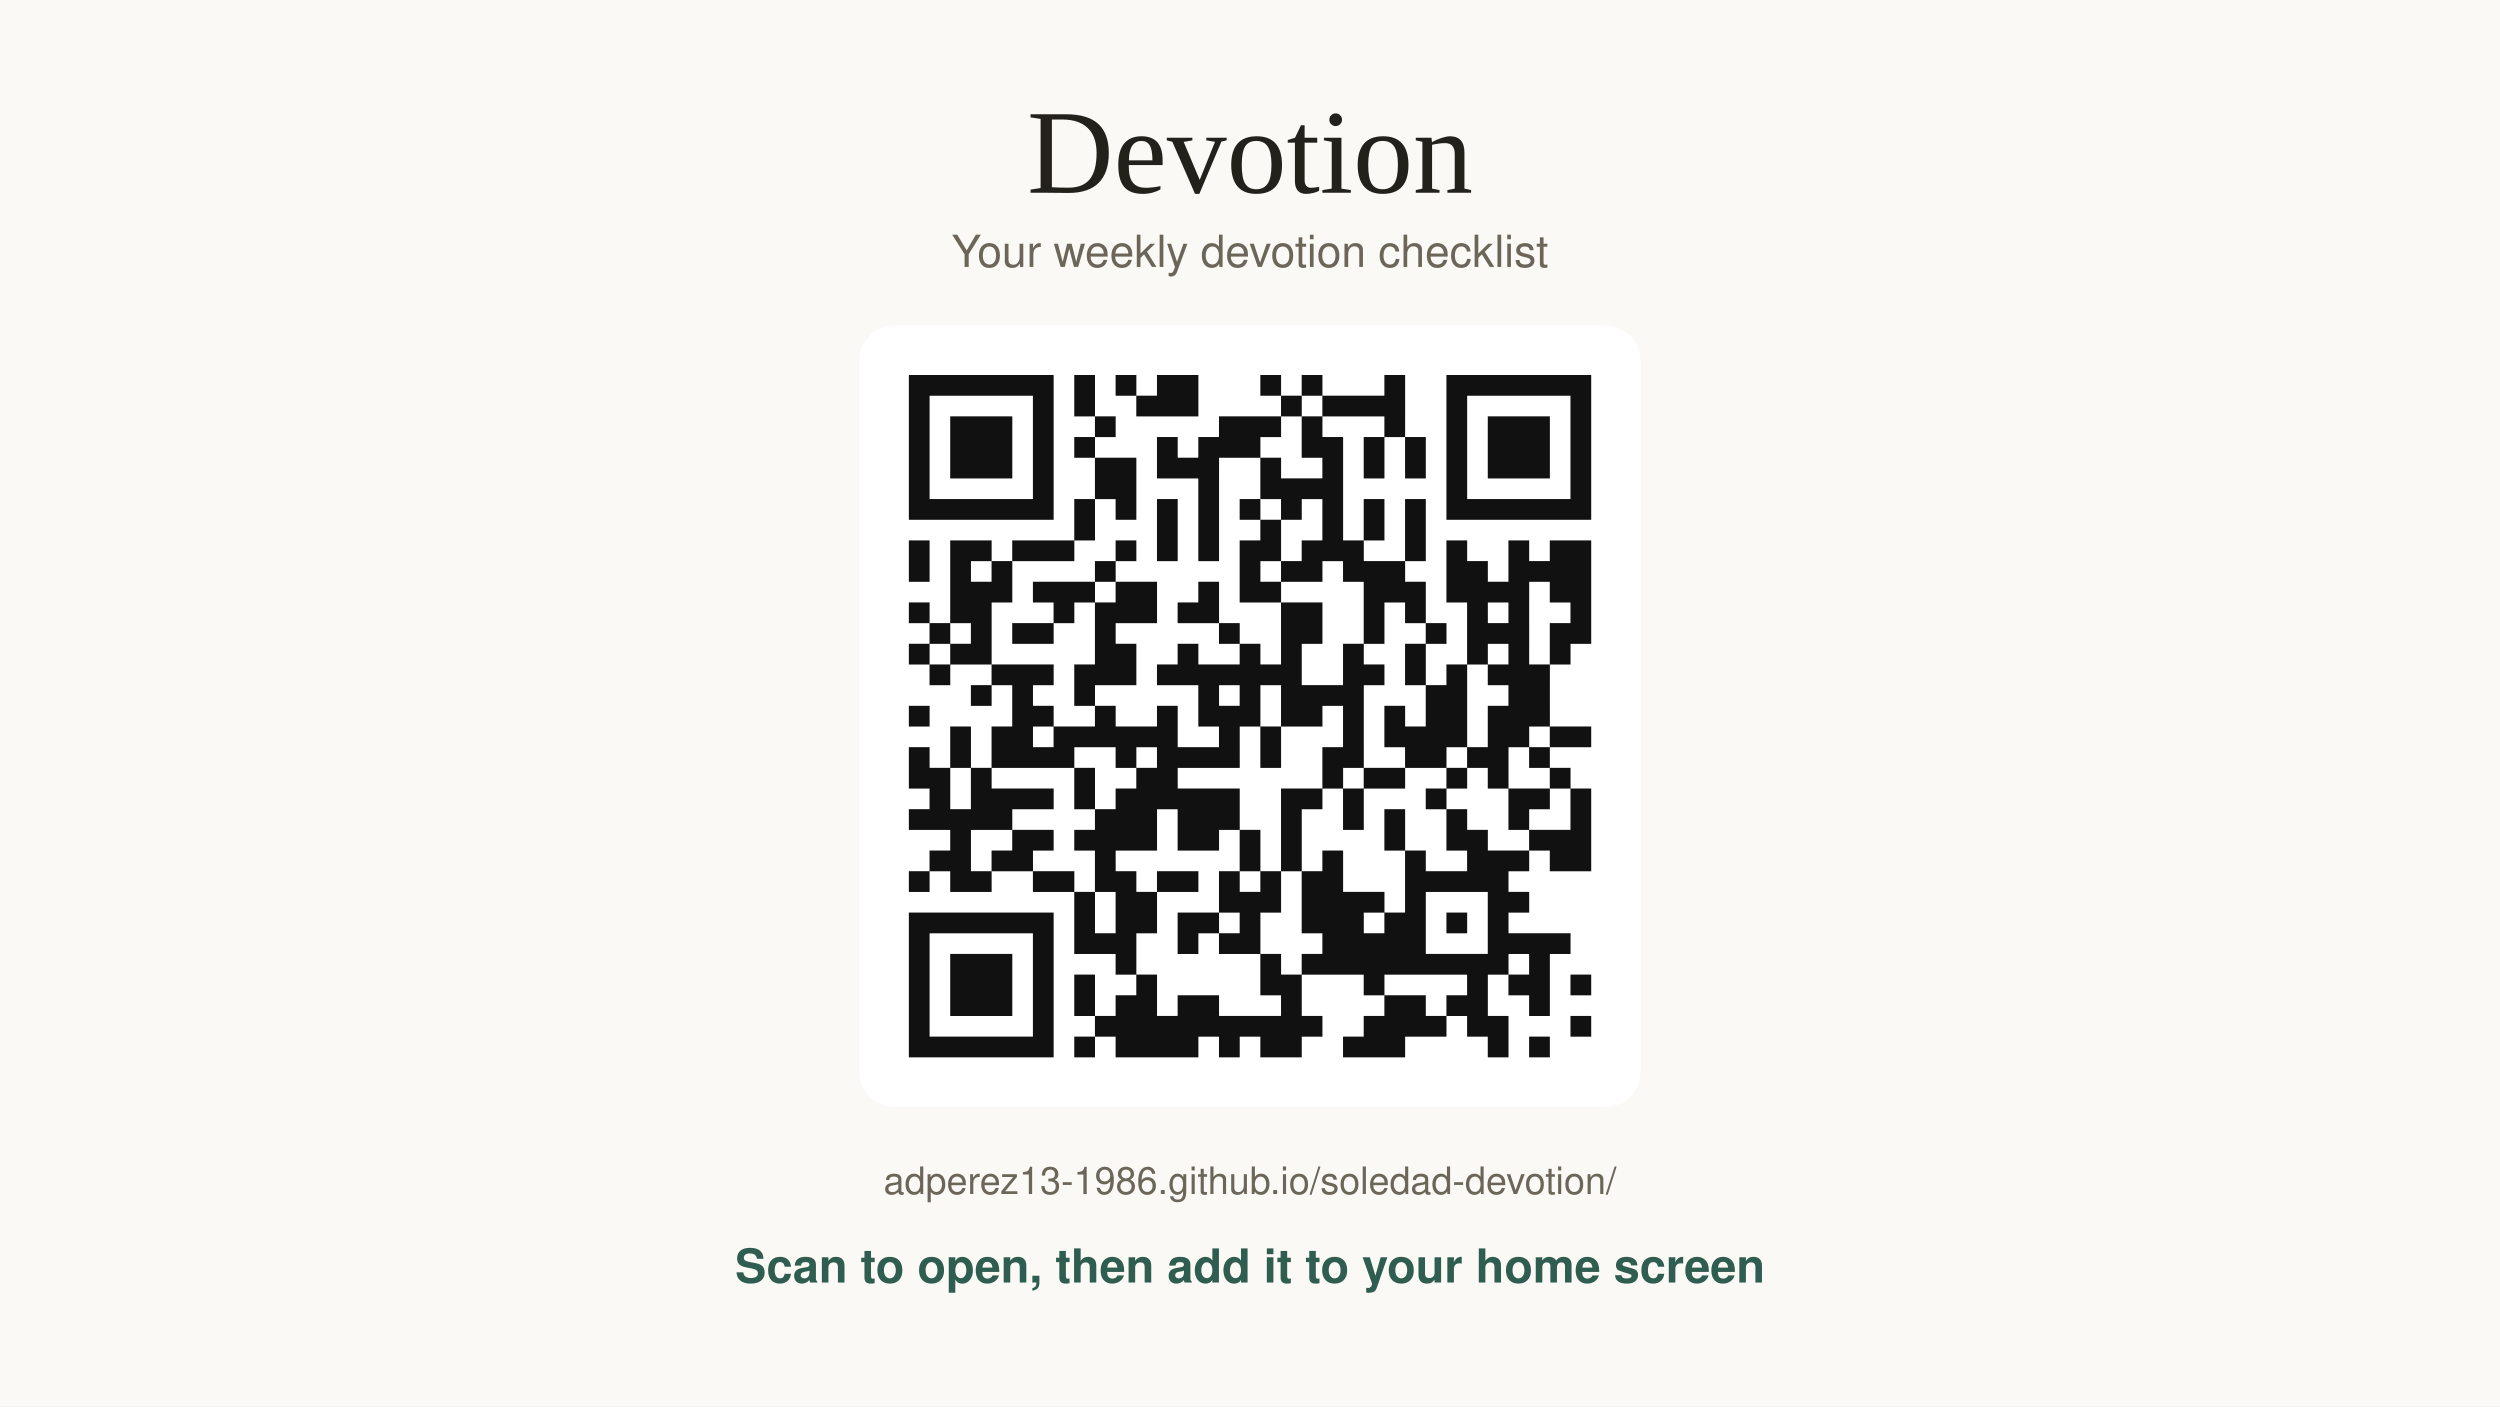
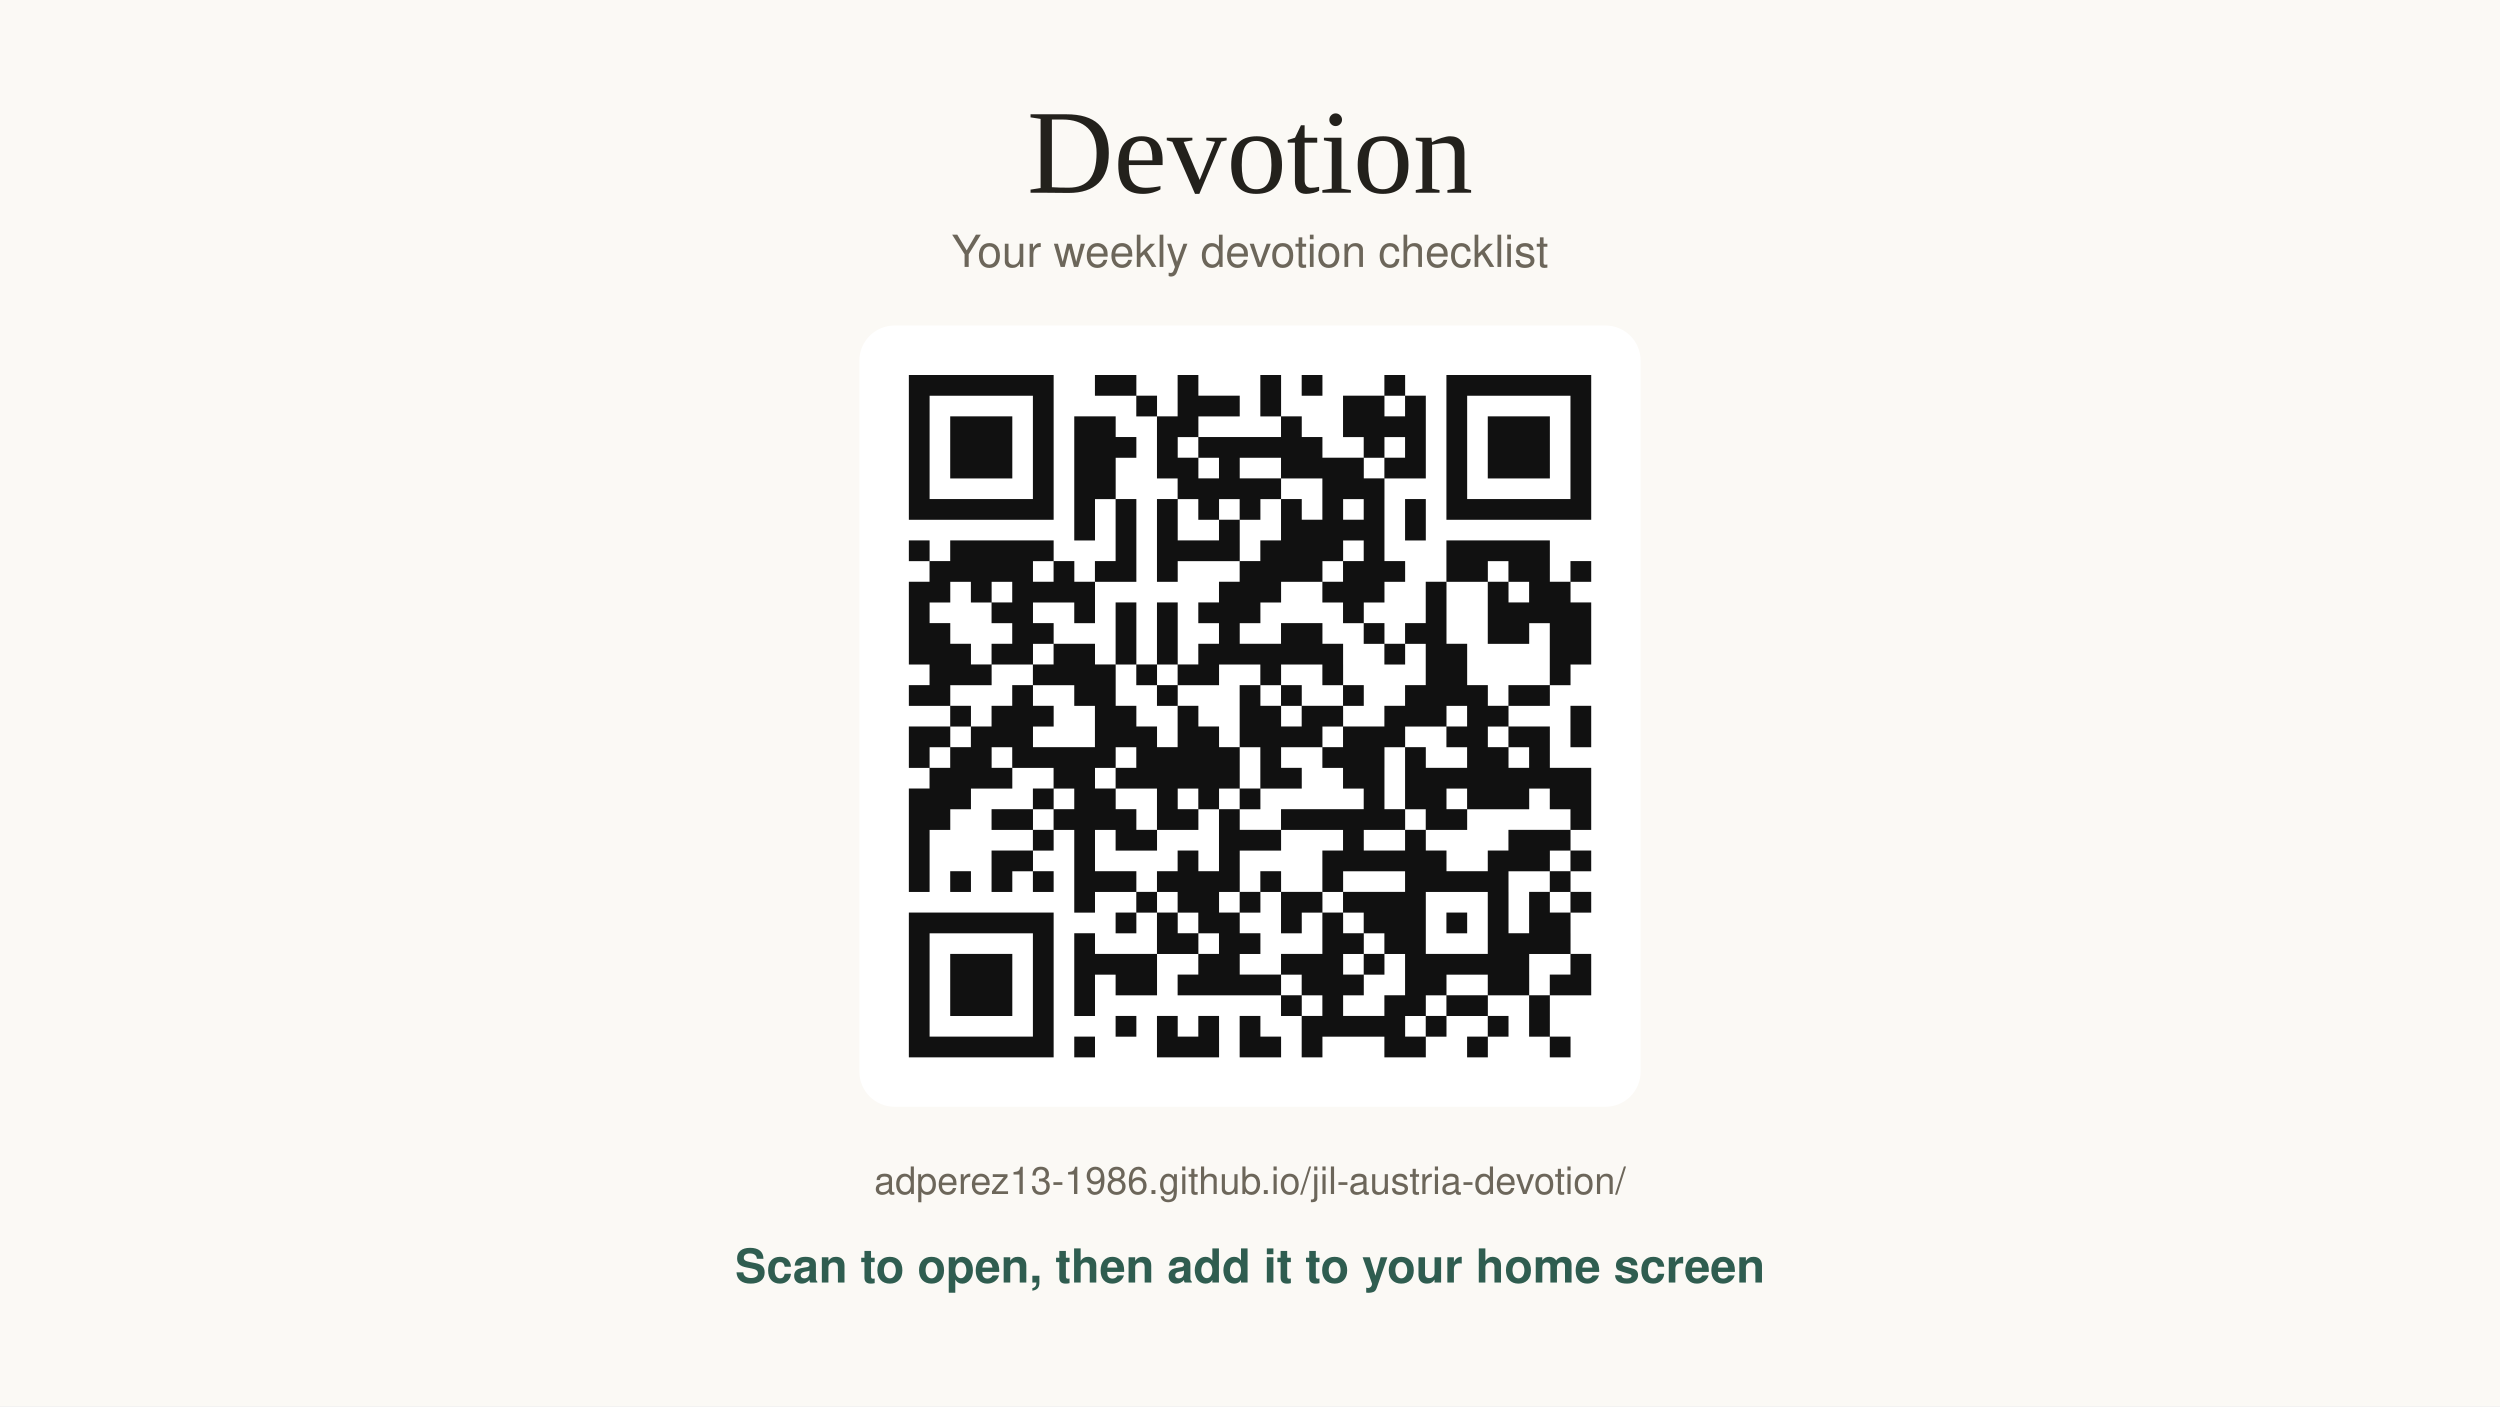
<svg xmlns="http://www.w3.org/2000/svg" width="1920" height="1080" viewBox="0 0 1920 1080">
  <rect width="1920" height="1080" fill="#FBF9F5" />
  <text x="960" y="148" font-family="Georgia, &quot;Times New Roman&quot;, serif" font-size="92" font-weight="400" fill="#23211C" text-anchor="middle">Devotion</text>
  <text x="960" y="205" font-family="Helvetica, Arial, sans-serif" font-size="34" font-weight="400" fill="#6C665A" text-anchor="middle">Your weekly devotion checklist</text>
  <rect x="660" y="250" width="600" height="600" rx="27" fill="#ffffff" />
  <g transform="translate(698 288)">
-     <path d="M0.00 0.00h111.20v15.93h-111.20zM127.03 0.00h15.93v15.93h-15.93zM158.79 0.00h15.93v15.93h-15.93zM190.55 0.00h31.81v15.93h-31.81zM269.94 0.00h15.93v15.93h-15.93zM301.70 0.00h15.93v15.93h-15.93zM365.21 0.00h15.93v15.93h-15.93zM412.85 0.00h111.20v15.93h-111.20zM0.00 15.88h15.93v15.93h-15.93zM95.27 15.88h15.93v15.93h-15.93zM127.03 15.88h15.93v15.93h-15.93zM174.67 15.88h47.69v15.93h-47.69zM285.82 15.88h15.93v15.93h-15.93zM317.58 15.88h63.57v15.93h-63.57zM412.85 15.88h15.93v15.93h-15.93zM508.12 15.88h15.93v15.93h-15.93zM0.00 31.76h15.93v15.93h-15.93zM31.76 31.76h47.69v15.93h-47.69zM95.27 31.76h15.93v15.93h-15.93zM142.91 31.76h15.93v15.93h-15.93zM238.18 31.76h47.69v15.93h-47.69zM301.70 31.76h15.93v15.93h-15.93zM365.21 31.76h15.93v15.93h-15.93zM412.85 31.76h15.93v15.93h-15.93zM444.61 31.76h47.69v15.93h-47.69zM508.12 31.76h15.93v15.93h-15.93zM0.00 47.64h15.93v15.93h-15.93zM31.76 47.64h47.69v15.93h-47.69zM95.27 47.64h15.93v15.93h-15.93zM127.03 47.64h15.93v15.93h-15.93zM190.55 47.64h15.93v15.93h-15.93zM222.30 47.64h47.69v15.93h-47.69zM301.70 47.64h31.81v15.93h-31.81zM349.33 47.64h15.93v15.93h-15.93zM381.09 47.64h15.93v15.93h-15.93zM412.85 47.64h15.93v15.93h-15.93zM444.61 47.64h47.69v15.93h-47.69zM508.12 47.64h15.93v15.93h-15.93zM0.00 63.52h15.93v15.93h-15.93zM31.76 63.52h47.69v15.93h-47.69zM95.27 63.52h15.93v15.93h-15.93zM142.91 63.52h31.81v15.93h-31.81zM190.55 63.52h47.69v15.93h-47.69zM269.94 63.52h15.93v15.93h-15.93zM317.58 63.52h15.93v15.93h-15.93zM349.33 63.52h15.93v15.93h-15.93zM381.09 63.52h15.93v15.93h-15.93zM412.85 63.52h15.93v15.93h-15.93zM444.61 63.52h47.69v15.93h-47.69zM508.12 63.52h15.93v15.93h-15.93zM0.00 79.39h15.93v15.93h-15.93zM95.27 79.39h15.93v15.93h-15.93zM142.91 79.39h31.81v15.93h-31.81zM222.30 79.39h15.93v15.93h-15.93zM269.94 79.39h63.57v15.93h-63.57zM412.85 79.39h15.93v15.93h-15.93zM508.12 79.39h15.93v15.93h-15.93zM0.00 95.27h111.20v15.93h-111.20zM127.03 95.27h15.93v15.93h-15.93zM158.79 95.27h15.93v15.93h-15.93zM190.55 95.27h15.93v15.93h-15.93zM222.30 95.27h15.93v15.93h-15.93zM254.06 95.27h15.93v15.93h-15.93zM285.82 95.27h15.93v15.93h-15.93zM317.58 95.27h15.93v15.93h-15.93zM349.33 95.27h15.93v15.93h-15.93zM381.09 95.27h15.93v15.93h-15.93zM412.85 95.27h111.20v15.93h-111.20zM127.03 111.15h15.93v15.93h-15.93zM190.55 111.15h15.93v15.93h-15.93zM222.30 111.15h15.93v15.93h-15.93zM269.94 111.15h15.93v15.93h-15.93zM317.58 111.15h15.93v15.93h-15.93zM349.33 111.15h15.93v15.93h-15.93zM381.09 111.15h15.93v15.93h-15.93zM0.00 127.03h15.93v15.93h-15.93zM31.76 127.03h31.81v15.93h-31.81zM79.39 127.03h47.69v15.93h-47.69zM158.79 127.03h15.93v15.93h-15.93zM190.55 127.03h15.93v15.93h-15.93zM222.30 127.03h15.93v15.93h-15.93zM254.06 127.03h31.81v15.93h-31.81zM301.70 127.03h47.69v15.93h-47.69zM381.09 127.03h15.93v15.93h-15.93zM412.85 127.03h15.93v15.93h-15.93zM460.48 127.03h15.93v15.93h-15.93zM492.24 127.03h31.81v15.93h-31.81zM0.00 142.91h15.93v15.93h-15.93zM31.76 142.91h15.93v15.93h-15.93zM63.52 142.91h15.93v15.93h-15.93zM142.91 142.91h15.93v15.93h-15.93zM254.06 142.91h15.93v15.93h-15.93zM285.82 142.91h31.81v15.93h-31.81zM333.45 142.91h47.69v15.93h-47.69zM412.85 142.91h31.81v15.93h-31.81zM460.48 142.91h63.57v15.93h-63.57zM31.76 158.79h47.69v15.93h-47.69zM95.27 158.79h47.69v15.93h-47.69zM158.79 158.79h31.81v15.93h-31.81zM222.30 158.79h15.93v15.93h-15.93zM254.06 158.79h31.81v15.93h-31.81zM349.33 158.79h47.69v15.93h-47.69zM412.85 158.79h63.57v15.93h-63.57zM492.24 158.79h31.81v15.93h-31.81zM0.00 174.67h15.93v15.93h-15.93zM31.76 174.67h31.81v15.93h-31.81zM111.15 174.67h15.93v15.93h-15.93zM142.91 174.67h47.69v15.93h-47.69zM206.42 174.67h31.81v15.93h-31.81zM285.82 174.67h31.81v15.93h-31.81zM349.33 174.67h15.93v15.93h-15.93zM381.09 174.67h15.93v15.93h-15.93zM428.73 174.67h15.93v15.93h-15.93zM460.48 174.67h15.93v15.93h-15.93zM508.12 174.67h15.93v15.93h-15.93zM15.88 190.55h15.93v15.93h-15.93zM47.64 190.55h15.93v15.93h-15.93zM79.39 190.55h31.81v15.93h-31.81zM142.91 190.55h15.93v15.93h-15.93zM238.18 190.55h15.93v15.93h-15.93zM285.82 190.55h31.81v15.93h-31.81zM349.33 190.55h15.93v15.93h-15.93zM396.97 190.55h15.93v15.93h-15.93zM428.73 190.55h47.69v15.93h-47.69zM492.24 190.55h31.81v15.93h-31.81zM0.00 206.42h15.93v15.93h-15.93zM31.76 206.42h31.81v15.93h-31.81zM142.91 206.42h31.81v15.93h-31.81zM206.42 206.42h15.93v15.93h-15.93zM254.06 206.42h15.93v15.93h-15.93zM285.82 206.42h15.93v15.93h-15.93zM333.45 206.42h15.93v15.93h-15.93zM381.09 206.42h15.93v15.93h-15.93zM428.73 206.42h15.93v15.93h-15.93zM460.48 206.42h15.93v15.93h-15.93zM492.24 206.42h15.93v15.93h-15.93zM15.88 222.30h15.93v15.93h-15.93zM63.52 222.30h47.69v15.93h-47.69zM127.03 222.30h47.69v15.93h-47.69zM190.55 222.30h111.20v15.93h-111.20zM333.45 222.30h31.81v15.93h-31.81zM381.09 222.30h15.93v15.93h-15.93zM412.85 222.30h15.93v15.93h-15.93zM444.61 222.30h47.69v15.93h-47.69zM47.64 238.18h15.93v15.93h-15.93zM79.39 238.18h15.93v15.93h-15.93zM127.03 238.18h15.93v15.93h-15.93zM222.30 238.18h15.93v15.93h-15.93zM254.06 238.18h15.93v15.93h-15.93zM285.82 238.18h63.57v15.93h-63.57zM396.97 238.18h31.81v15.93h-31.81zM460.48 238.18h31.81v15.93h-31.81zM0.00 254.06h15.93v15.93h-15.93zM79.39 254.06h31.81v15.93h-31.81zM142.91 254.06h15.93v15.93h-15.93zM190.55 254.06h15.93v15.93h-15.93zM222.30 254.06h47.69v15.93h-47.69zM285.82 254.06h31.81v15.93h-31.81zM333.45 254.06h15.93v15.93h-15.93zM365.21 254.06h15.93v15.93h-15.93zM396.97 254.06h31.81v15.93h-31.81zM444.61 254.06h47.69v15.93h-47.69zM31.76 269.94h15.93v15.93h-15.93zM63.52 269.94h31.81v15.93h-31.81zM111.15 269.94h95.32v15.93h-95.32zM238.18 269.94h15.93v15.93h-15.93zM269.94 269.94h15.93v15.93h-15.93zM333.45 269.94h15.93v15.93h-15.93zM365.21 269.94h63.57v15.93h-63.57zM444.61 269.94h31.81v15.93h-31.81zM492.24 269.94h31.81v15.93h-31.81zM0.00 285.82h15.93v15.93h-15.93zM31.76 285.82h15.93v15.93h-15.93zM63.52 285.82h63.57v15.93h-63.57zM158.79 285.82h15.93v15.93h-15.93zM190.55 285.82h63.57v15.93h-63.57zM269.94 285.82h15.93v15.93h-15.93zM317.58 285.82h31.81v15.93h-31.81zM381.09 285.82h31.81v15.93h-31.81zM428.73 285.82h31.81v15.93h-31.81zM476.36 285.82h15.93v15.93h-15.93zM0.00 301.70h31.81v15.93h-31.81zM47.64 301.70h15.93v15.93h-15.93zM127.03 301.70h15.93v15.93h-15.93zM174.67 301.70h31.81v15.93h-31.81zM317.58 301.70h15.93v15.93h-15.93zM349.33 301.70h31.81v15.93h-31.81zM412.85 301.70h15.93v15.93h-15.93zM444.61 301.70h15.93v15.93h-15.93zM492.24 301.70h15.93v15.93h-15.93zM15.88 317.58h15.93v15.93h-15.93zM47.64 317.58h63.57v15.93h-63.57zM127.03 317.58h15.93v15.93h-15.93zM158.79 317.58h95.32v15.93h-95.32zM285.82 317.58h31.81v15.93h-31.81zM333.45 317.58h15.93v15.93h-15.93zM396.97 317.58h15.93v15.93h-15.93zM460.48 317.58h31.81v15.93h-31.81zM508.12 317.58h15.93v15.93h-15.93zM0.00 333.45h79.44v15.93h-79.44zM142.91 333.45h47.69v15.93h-47.69zM206.42 333.45h47.69v15.93h-47.69zM285.82 333.45h15.93v15.93h-15.93zM333.45 333.45h15.93v15.93h-15.93zM365.21 333.45h15.93v15.93h-15.93zM412.85 333.45h15.93v15.93h-15.93zM460.48 333.45h15.93v15.93h-15.93zM508.12 333.45h15.93v15.93h-15.93zM31.76 349.33h15.93v15.93h-15.93zM79.39 349.33h31.81v15.93h-31.81zM127.03 349.33h63.57v15.93h-63.57zM206.42 349.33h31.81v15.93h-31.81zM254.06 349.33h15.93v15.93h-15.93zM285.82 349.33h15.93v15.93h-15.93zM365.21 349.33h15.93v15.93h-15.93zM412.85 349.33h31.81v15.93h-31.81zM476.36 349.33h47.69v15.93h-47.69zM15.88 365.21h31.81v15.93h-31.81zM63.52 365.21h31.81v15.93h-31.81zM142.91 365.21h15.93v15.93h-15.93zM254.06 365.21h15.93v15.93h-15.93zM285.82 365.21h15.93v15.93h-15.93zM317.58 365.21h15.93v15.93h-15.93zM381.09 365.21h15.93v15.93h-15.93zM428.73 365.21h47.69v15.93h-47.69zM492.24 365.21h31.81v15.93h-31.81zM0.00 381.09h15.93v15.93h-15.93zM31.76 381.09h31.81v15.93h-31.81zM95.27 381.09h31.81v15.93h-31.81zM142.91 381.09h31.81v15.93h-31.81zM190.55 381.09h31.81v15.93h-31.81zM238.18 381.09h15.93v15.93h-15.93zM269.94 381.09h15.93v15.93h-15.93zM301.70 381.09h31.81v15.93h-31.81zM381.09 381.09h79.44v15.93h-79.44zM127.03 396.97h15.93v15.93h-15.93zM158.79 396.97h31.81v15.93h-31.81zM238.18 396.97h47.69v15.93h-47.69zM301.70 396.97h63.57v15.93h-63.57zM381.09 396.97h15.93v15.93h-15.93zM444.61 396.97h31.81v15.93h-31.81zM0.00 412.85h111.20v15.93h-111.20zM127.03 412.85h15.93v15.93h-15.93zM158.79 412.85h31.81v15.93h-31.81zM206.42 412.85h31.81v15.93h-31.81zM254.06 412.85h15.93v15.93h-15.93zM301.70 412.85h47.69v15.93h-47.69zM365.21 412.85h31.81v15.93h-31.81zM412.85 412.85h15.93v15.93h-15.93zM444.61 412.85h15.93v15.93h-15.93zM0.00 428.73h15.93v15.93h-15.93zM95.27 428.73h15.93v15.93h-15.93zM127.03 428.73h47.69v15.93h-47.69zM206.42 428.73h15.93v15.93h-15.93zM238.18 428.73h31.81v15.93h-31.81zM317.58 428.73h79.44v15.93h-79.44zM444.61 428.73h63.57v15.93h-63.57zM0.00 444.61h15.93v15.93h-15.93zM31.76 444.61h47.69v15.93h-47.69zM95.27 444.61h15.93v15.93h-15.93zM158.79 444.61h15.93v15.93h-15.93zM269.94 444.61h15.93v15.93h-15.93zM301.70 444.61h158.84v15.93h-158.84zM476.36 444.61h15.93v15.93h-15.93zM0.00 460.48h15.93v15.93h-15.93zM31.76 460.48h47.69v15.93h-47.69zM95.27 460.48h15.93v15.93h-15.93zM127.03 460.48h15.93v15.93h-15.93zM174.67 460.48h15.93v15.93h-15.93zM269.94 460.48h31.81v15.93h-31.81zM349.33 460.48h15.93v15.93h-15.93zM428.73 460.48h15.93v15.93h-15.93zM460.48 460.48h31.81v15.93h-31.81zM508.12 460.48h15.93v15.93h-15.93zM0.00 476.36h15.93v15.93h-15.93zM31.76 476.36h47.69v15.93h-47.69zM95.27 476.36h15.93v15.93h-15.93zM127.03 476.36h15.93v15.93h-15.93zM158.79 476.36h31.81v15.93h-31.81zM206.42 476.36h31.81v15.93h-31.81zM285.82 476.36h15.93v15.93h-15.93zM365.21 476.36h31.81v15.93h-31.81zM412.85 476.36h31.81v15.93h-31.81zM476.36 476.36h15.93v15.93h-15.93zM0.00 492.24h15.93v15.93h-15.93zM95.27 492.24h15.93v15.93h-15.93zM142.91 492.24h174.72v15.93h-174.72zM349.33 492.24h63.57v15.93h-63.57zM428.73 492.24h31.81v15.93h-31.81zM508.12 492.24h15.93v15.93h-15.93zM0.00 508.12h111.20v15.93h-111.20zM127.03 508.12h15.93v15.93h-15.93zM158.79 508.12h63.57v15.93h-63.57zM238.18 508.12h15.93v15.93h-15.93zM269.94 508.12h31.81v15.93h-31.81zM333.45 508.12h47.69v15.93h-47.69zM444.61 508.12h15.93v15.93h-15.93zM476.36 508.12h15.93v15.93h-15.93z" fill="#111111" />
+     <path d="M0.00 0.00h111.20v15.93h-111.20zM142.91 0.00h31.81v15.93h-31.81zM206.42 0.00h15.93v15.93h-15.93zM269.94 0.00h15.93v15.93h-15.93zM301.70 0.00h15.93v15.93h-15.93zM365.21 0.00h15.93v15.93h-15.93zM412.85 0.00h111.20v15.93h-111.20zM0.00 15.88h15.93v15.93h-15.93zM95.27 15.88h15.93v15.93h-15.93zM174.67 15.88h15.93v15.93h-15.93zM206.42 15.88h47.69v15.93h-47.69zM269.94 15.88h15.93v15.93h-15.93zM333.45 15.88h31.81v15.93h-31.81zM381.09 15.88h15.93v15.93h-15.93zM412.85 15.88h15.93v15.93h-15.93zM508.12 15.88h15.93v15.93h-15.93zM0.00 31.76h15.93v15.93h-15.93zM31.76 31.76h47.69v15.93h-47.69zM95.27 31.76h15.93v15.93h-15.93zM127.03 31.76h31.81v15.93h-31.81zM190.55 31.76h31.81v15.93h-31.81zM285.82 31.76h15.93v15.93h-15.93zM333.45 31.76h63.57v15.93h-63.57zM412.85 31.76h15.93v15.93h-15.93zM444.61 31.76h47.69v15.93h-47.69zM508.12 31.76h15.93v15.93h-15.93zM0.00 47.64h15.93v15.93h-15.93zM31.76 47.64h47.69v15.93h-47.69zM95.27 47.64h15.93v15.93h-15.93zM127.03 47.64h47.69v15.93h-47.69zM190.55 47.64h15.93v15.93h-15.93zM222.30 47.64h95.32v15.93h-95.32zM349.33 47.64h15.93v15.93h-15.93zM381.09 47.64h15.93v15.93h-15.93zM412.85 47.64h15.93v15.93h-15.93zM444.61 47.64h47.69v15.93h-47.69zM508.12 47.64h15.93v15.93h-15.93zM0.00 63.52h15.93v15.93h-15.93zM31.76 63.52h47.69v15.93h-47.69zM95.27 63.52h15.93v15.93h-15.93zM127.03 63.52h31.81v15.93h-31.81zM190.55 63.52h31.81v15.93h-31.81zM238.18 63.52h15.93v15.93h-15.93zM285.82 63.52h63.57v15.93h-63.57zM365.21 63.52h31.81v15.93h-31.81zM412.85 63.52h15.93v15.93h-15.93zM444.61 63.52h47.69v15.93h-47.69zM508.12 63.52h15.93v15.93h-15.93zM0.00 79.39h15.93v15.93h-15.93zM95.27 79.39h15.93v15.93h-15.93zM127.03 79.39h31.81v15.93h-31.81zM206.42 79.39h79.44v15.93h-79.44zM317.58 79.39h47.69v15.93h-47.69zM412.85 79.39h15.93v15.93h-15.93zM508.12 79.39h15.93v15.93h-15.93zM0.00 95.27h111.20v15.93h-111.20zM127.03 95.27h15.93v15.93h-15.93zM158.79 95.27h15.93v15.93h-15.93zM190.55 95.27h15.93v15.93h-15.93zM222.30 95.27h15.93v15.93h-15.93zM254.06 95.27h15.93v15.93h-15.93zM285.82 95.27h15.93v15.93h-15.93zM317.58 95.27h15.93v15.93h-15.93zM349.33 95.27h15.93v15.93h-15.93zM381.09 95.27h15.93v15.93h-15.93zM412.85 95.27h111.20v15.93h-111.20zM127.03 111.15h15.93v15.93h-15.93zM158.79 111.15h15.93v15.93h-15.93zM190.55 111.15h15.93v15.93h-15.93zM238.18 111.15h15.93v15.93h-15.93zM285.82 111.15h79.44v15.93h-79.44zM381.09 111.15h15.93v15.93h-15.93zM0.00 127.03h15.93v15.93h-15.93zM31.76 127.03h79.44v15.93h-79.44zM158.79 127.03h15.93v15.93h-15.93zM190.55 127.03h63.57v15.93h-63.57zM269.94 127.03h63.57v15.93h-63.57zM349.33 127.03h15.93v15.93h-15.93zM412.85 127.03h79.44v15.93h-79.44zM15.88 142.91h79.44v15.93h-79.44zM111.15 142.91h15.93v15.93h-15.93zM142.91 142.91h31.81v15.93h-31.81zM190.55 142.91h15.93v15.93h-15.93zM254.06 142.91h63.57v15.93h-63.57zM333.45 142.91h47.69v15.93h-47.69zM412.85 142.91h31.81v15.93h-31.81zM460.48 142.91h31.81v15.93h-31.81zM508.12 142.91h15.93v15.93h-15.93zM0.00 158.79h31.81v15.93h-31.81zM47.64 158.79h15.93v15.93h-15.93zM79.39 158.79h63.57v15.93h-63.57zM238.18 158.79h47.69v15.93h-47.69zM317.58 158.79h47.69v15.93h-47.69zM396.97 158.79h15.93v15.93h-15.93zM444.61 158.79h15.93v15.93h-15.93zM476.36 158.79h31.81v15.93h-31.81zM0.00 174.67h15.93v15.93h-15.93zM63.52 174.67h31.81v15.93h-31.81zM127.03 174.67h15.93v15.93h-15.93zM158.79 174.67h15.93v15.93h-15.93zM190.55 174.67h15.93v15.93h-15.93zM222.30 174.67h47.69v15.93h-47.69zM333.45 174.67h15.93v15.93h-15.93zM396.97 174.67h15.93v15.93h-15.93zM444.61 174.67h79.44v15.93h-79.44zM0.00 190.55h31.81v15.93h-31.81zM79.39 190.55h31.81v15.93h-31.81zM158.79 190.55h15.93v15.93h-15.93zM190.55 190.55h15.93v15.93h-15.93zM238.18 190.55h15.93v15.93h-15.93zM285.82 190.55h31.81v15.93h-31.81zM349.33 190.55h15.93v15.93h-15.93zM381.09 190.55h31.81v15.93h-31.81zM444.61 190.55h31.81v15.93h-31.81zM492.24 190.55h31.81v15.93h-31.81zM0.00 206.42h47.69v15.93h-47.69zM63.52 206.42h31.81v15.93h-31.81zM111.15 206.42h31.81v15.93h-31.81zM158.79 206.42h15.93v15.93h-15.93zM190.55 206.42h15.93v15.93h-15.93zM222.30 206.42h111.20v15.93h-111.20zM365.21 206.42h15.93v15.93h-15.93zM396.97 206.42h31.81v15.93h-31.81zM492.24 206.42h31.81v15.93h-31.81zM15.88 222.30h47.69v15.93h-47.69zM95.27 222.30h63.57v15.93h-63.57zM174.67 222.30h15.93v15.93h-15.93zM206.42 222.30h31.81v15.93h-31.81zM269.94 222.30h15.93v15.93h-15.93zM317.58 222.30h15.93v15.93h-15.93zM396.97 222.30h31.81v15.93h-31.81zM492.24 222.30h15.93v15.93h-15.93zM0.00 238.18h31.81v15.93h-31.81zM79.39 238.18h15.93v15.93h-15.93zM127.03 238.18h31.81v15.93h-31.81zM190.55 238.18h15.93v15.93h-15.93zM254.06 238.18h15.93v15.93h-15.93zM285.82 238.18h15.93v15.93h-15.93zM333.45 238.18h15.93v15.93h-15.93zM381.09 238.18h63.57v15.93h-63.57zM460.48 238.18h31.81v15.93h-31.81zM31.76 254.06h15.93v15.93h-15.93zM63.52 254.06h47.69v15.93h-47.69zM142.91 254.06h31.81v15.93h-31.81zM206.42 254.06h15.93v15.93h-15.93zM254.06 254.06h31.81v15.93h-31.81zM301.70 254.06h31.81v15.93h-31.81zM365.21 254.06h47.69v15.93h-47.69zM428.73 254.06h31.81v15.93h-31.81zM508.12 254.06h15.93v15.93h-15.93zM0.00 269.94h31.81v15.93h-31.81zM47.64 269.94h47.69v15.93h-47.69zM142.91 269.94h47.69v15.93h-47.69zM206.42 269.94h31.81v15.93h-31.81zM254.06 269.94h63.57v15.93h-63.57zM333.45 269.94h47.69v15.93h-47.69zM412.85 269.94h31.81v15.93h-31.81zM460.48 269.94h31.81v15.93h-31.81zM508.12 269.94h15.93v15.93h-15.93zM0.00 285.82h15.93v15.93h-15.93zM31.76 285.82h31.81v15.93h-31.81zM79.39 285.82h79.44v15.93h-79.44zM174.67 285.82h79.44v15.93h-79.44zM269.94 285.82h15.93v15.93h-15.93zM317.58 285.82h47.69v15.93h-47.69zM381.09 285.82h15.93v15.93h-15.93zM428.73 285.82h31.81v15.93h-31.81zM476.36 285.82h15.93v15.93h-15.93zM15.88 301.70h63.57v15.93h-63.57zM111.15 301.70h31.81v15.93h-31.81zM158.79 301.70h95.32v15.93h-95.32zM269.94 301.70h31.81v15.93h-31.81zM333.45 301.70h31.81v15.93h-31.81zM381.09 301.70h142.96v15.93h-142.96zM0.00 317.58h47.69v15.93h-47.69zM95.27 317.58h15.93v15.93h-15.93zM127.03 317.58h31.81v15.93h-31.81zM190.55 317.58h15.93v15.93h-15.93zM222.30 317.58h15.93v15.93h-15.93zM254.06 317.58h15.93v15.93h-15.93zM349.33 317.58h15.93v15.93h-15.93zM381.09 317.58h31.81v15.93h-31.81zM428.73 317.58h47.69v15.93h-47.69zM492.24 317.58h31.81v15.93h-31.81zM0.00 333.45h31.81v15.93h-31.81zM63.52 333.45h31.81v15.93h-31.81zM111.15 333.45h63.57v15.93h-63.57zM190.55 333.45h31.81v15.93h-31.81zM238.18 333.45h15.93v15.93h-15.93zM285.82 333.45h95.32v15.93h-95.32zM396.97 333.45h31.81v15.93h-31.81zM508.12 333.45h15.93v15.93h-15.93zM0.00 349.33h15.93v15.93h-15.93zM95.27 349.33h15.93v15.93h-15.93zM127.03 349.33h15.93v15.93h-15.93zM158.79 349.33h31.81v15.93h-31.81zM238.18 349.33h47.69v15.93h-47.69zM333.45 349.33h15.93v15.93h-15.93zM381.09 349.33h15.93v15.93h-15.93zM460.48 349.33h47.69v15.93h-47.69zM0.00 365.21h15.93v15.93h-15.93zM63.52 365.21h31.81v15.93h-31.81zM127.03 365.21h15.93v15.93h-15.93zM206.42 365.21h15.93v15.93h-15.93zM238.18 365.21h15.93v15.93h-15.93zM317.58 365.21h95.32v15.93h-95.32zM444.61 365.21h47.69v15.93h-47.69zM508.12 365.21h15.93v15.93h-15.93zM0.00 381.09h15.93v15.93h-15.93zM31.76 381.09h15.93v15.93h-15.93zM63.52 381.09h15.93v15.93h-15.93zM95.27 381.09h15.93v15.93h-15.93zM127.03 381.09h47.69v15.93h-47.69zM190.55 381.09h63.57v15.93h-63.57zM269.94 381.09h15.93v15.93h-15.93zM317.58 381.09h15.93v15.93h-15.93zM381.09 381.09h79.44v15.93h-79.44zM492.24 381.09h15.93v15.93h-15.93zM127.03 396.97h15.93v15.93h-15.93zM174.67 396.97h15.93v15.93h-15.93zM206.42 396.97h31.81v15.93h-31.81zM254.06 396.97h15.93v15.93h-15.93zM285.82 396.97h31.81v15.93h-31.81zM333.45 396.97h63.57v15.93h-63.57zM444.61 396.97h15.93v15.93h-15.93zM476.36 396.97h15.93v15.93h-15.93zM508.12 396.97h15.93v15.93h-15.93zM0.00 412.85h111.20v15.93h-111.20zM158.79 412.85h15.93v15.93h-15.93zM190.55 412.85h15.93v15.93h-15.93zM222.30 412.85h31.81v15.93h-31.81zM285.82 412.85h15.93v15.93h-15.93zM317.58 412.85h15.93v15.93h-15.93zM349.33 412.85h47.69v15.93h-47.69zM412.85 412.85h15.93v15.93h-15.93zM444.61 412.85h15.93v15.93h-15.93zM476.36 412.85h31.81v15.93h-31.81zM0.00 428.73h15.93v15.93h-15.93zM95.27 428.73h15.93v15.93h-15.93zM127.03 428.73h15.93v15.93h-15.93zM190.55 428.73h31.81v15.93h-31.81zM238.18 428.73h31.81v15.93h-31.81zM317.58 428.73h31.81v15.93h-31.81zM365.21 428.73h31.81v15.93h-31.81zM444.61 428.73h63.57v15.93h-63.57zM0.00 444.61h15.93v15.93h-15.93zM31.76 444.61h47.69v15.93h-47.69zM95.27 444.61h15.93v15.93h-15.93zM127.03 444.61h63.57v15.93h-63.57zM222.30 444.61h31.81v15.93h-31.81zM285.82 444.61h47.69v15.93h-47.69zM349.33 444.61h15.93v15.93h-15.93zM381.09 444.61h95.32v15.93h-95.32zM508.12 444.61h15.93v15.93h-15.93zM0.00 460.48h15.93v15.93h-15.93zM31.76 460.48h47.69v15.93h-47.69zM95.27 460.48h15.93v15.93h-15.93zM127.03 460.48h15.93v15.93h-15.93zM158.79 460.48h31.81v15.93h-31.81zM206.42 460.48h79.44v15.93h-79.44zM301.70 460.48h47.69v15.93h-47.69zM381.09 460.48h31.81v15.93h-31.81zM444.61 460.48h31.81v15.93h-31.81zM492.24 460.48h31.81v15.93h-31.81zM0.00 476.36h15.93v15.93h-15.93zM31.76 476.36h47.69v15.93h-47.69zM95.27 476.36h15.93v15.93h-15.93zM127.03 476.36h15.93v15.93h-15.93zM285.82 476.36h15.93v15.93h-15.93zM317.58 476.36h15.93v15.93h-15.93zM365.21 476.36h31.81v15.93h-31.81zM412.85 476.36h31.81v15.93h-31.81zM476.36 476.36h15.93v15.93h-15.93zM0.00 492.24h15.93v15.93h-15.93zM95.27 492.24h15.93v15.93h-15.93zM158.79 492.24h15.93v15.93h-15.93zM190.55 492.24h15.93v15.93h-15.93zM222.30 492.24h15.93v15.93h-15.93zM254.06 492.24h15.93v15.93h-15.93zM301.70 492.24h79.44v15.93h-79.44zM396.97 492.24h15.93v15.93h-15.93zM444.61 492.24h15.93v15.93h-15.93zM476.36 492.24h15.93v15.93h-15.93zM0.00 508.12h111.20v15.93h-111.20zM127.03 508.12h15.93v15.93h-15.93zM190.55 508.12h47.69v15.93h-47.69zM254.06 508.12h31.81v15.93h-31.81zM301.70 508.12h15.93v15.93h-15.93zM365.21 508.12h31.81v15.93h-31.81zM428.73 508.12h15.93v15.93h-15.93zM492.24 508.12h15.93v15.93h-15.93z" fill="#111111" />
  </g>
-   <text x="960" y="917" font-family="Helvetica, Arial, sans-serif" font-size="29" font-weight="400" fill="#6C665A" text-anchor="middle">adperez13-1986.github.io/soledad-devotion/</text>
+   <text x="960" y="917" font-family="Helvetica, Arial, sans-serif" font-size="29" font-weight="400" fill="#6C665A" text-anchor="middle">adperez13-1986.github.io/jil-austria-devotion/</text>
  <text x="960" y="985" font-family="Helvetica, Arial, sans-serif" font-size="36" font-weight="600" fill="#2F5D50" text-anchor="middle">Scan to open, then add it to your home screen</text>
</svg>
